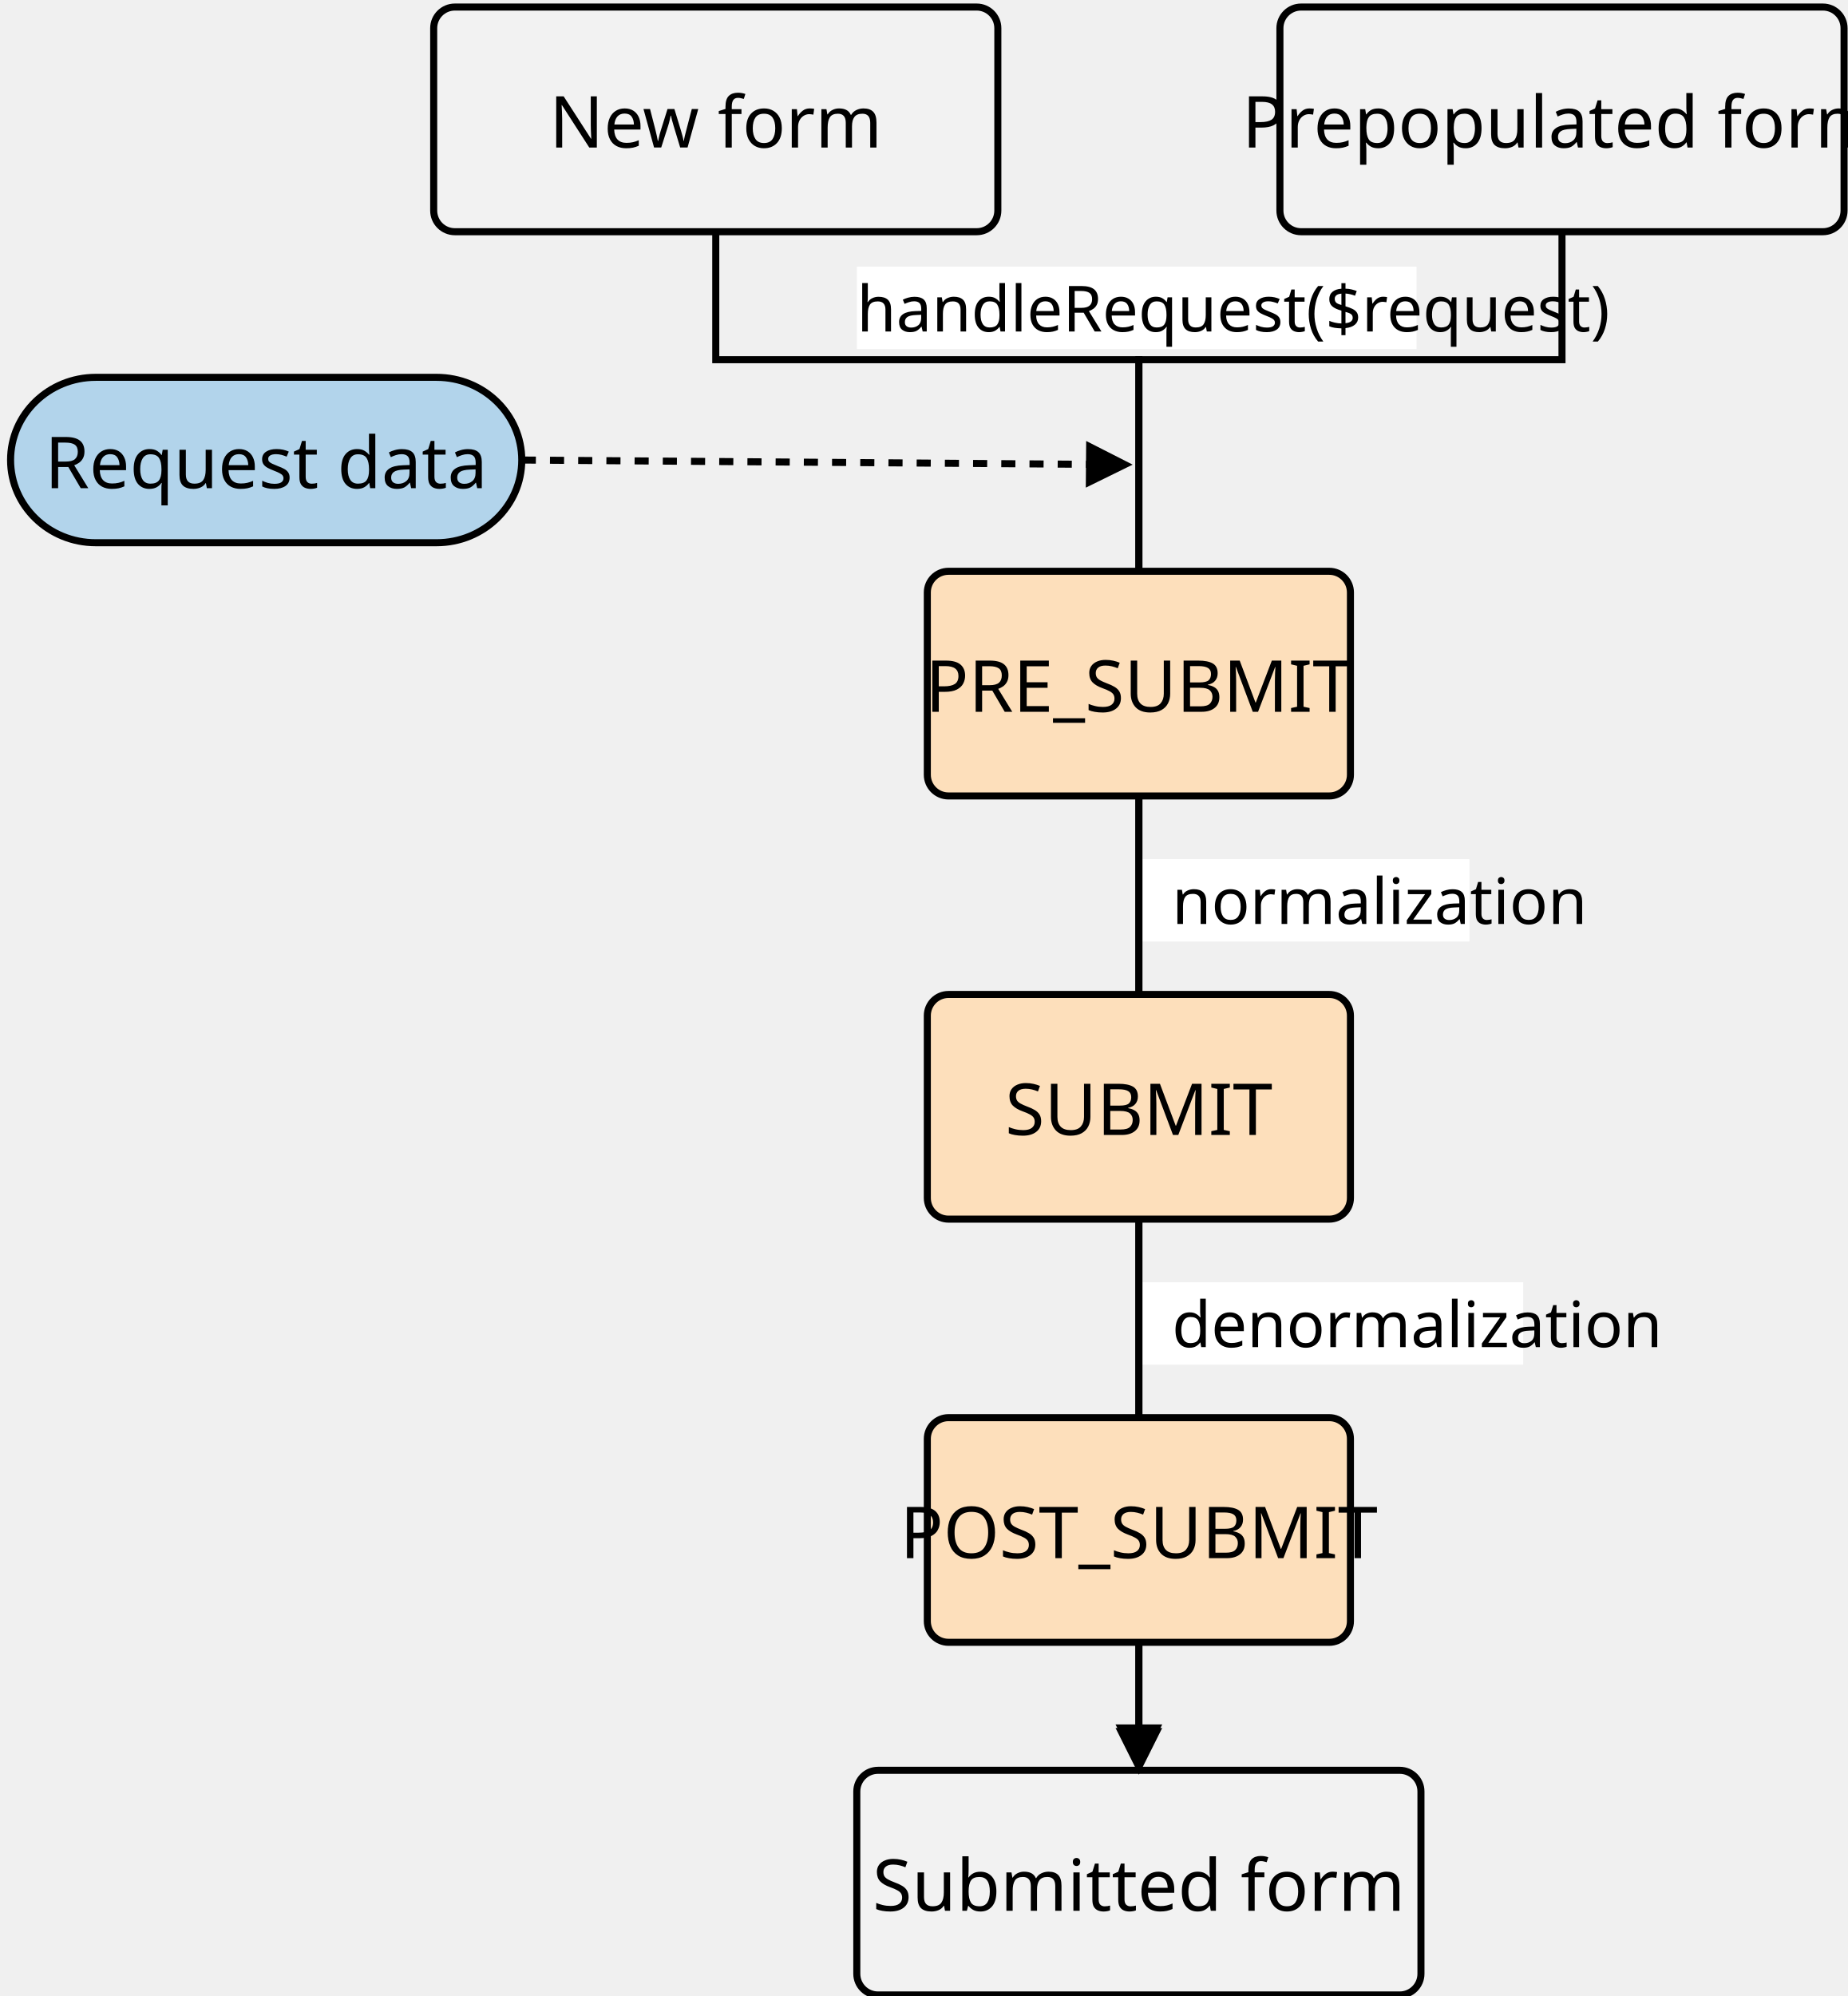
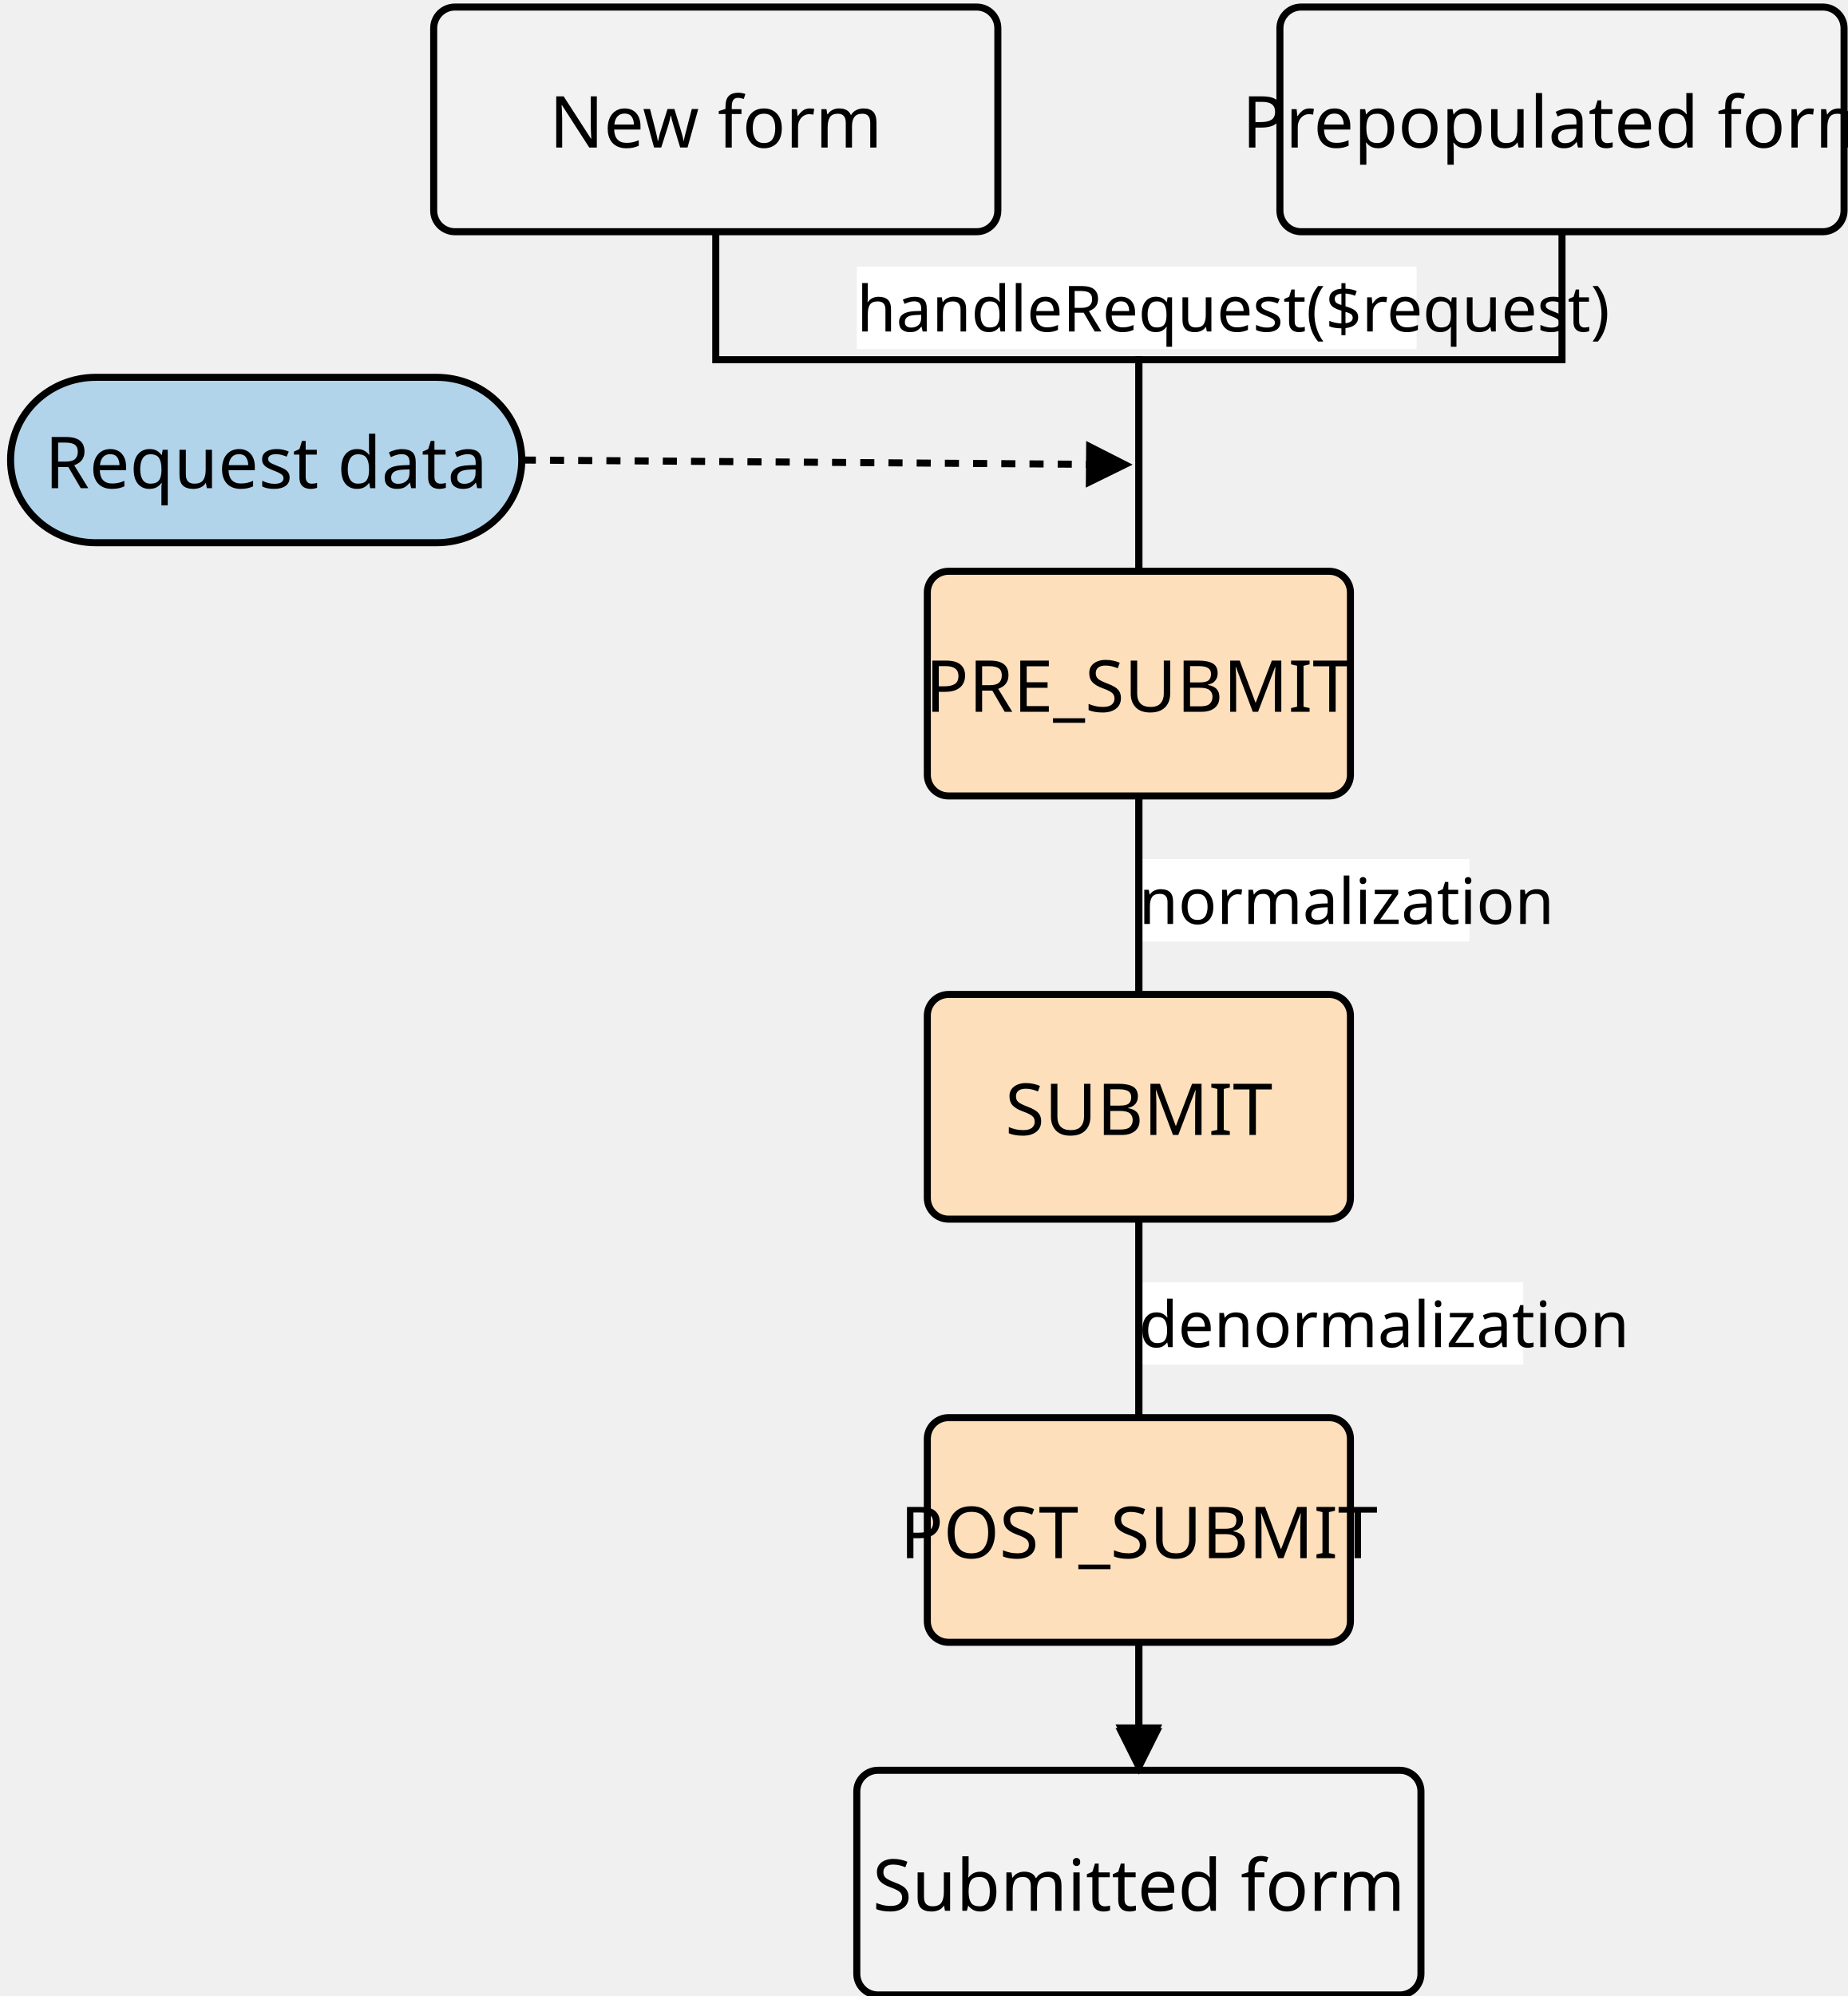
<svg xmlns="http://www.w3.org/2000/svg" width="400" viewBox="977 1538 524 566">
  <g id="submission">
    <g>
-       <rect style="fill: #ffffff; fill-opacity: 1; stroke: none" x="1300" y="1901.61" width="109" height="23.372" />
-       <text font-size="18.062" style="fill: #000000; fill-opacity: 1; stroke: none;text-anchor:start;font-family:PT Sans Narrow;font-style:normal;font-weight:normal" x="1300" y="1920">
-         <tspan xml:space="preserve" x="1300" y="1920">  denormalization</tspan>
+       <rect width="109" height="23.372" x="1300" y="1901.61" style="fill:#fff;fill-opacity:1;stroke:none" />
+       <text x="1300" y="1920" font-size="18.062" style="fill:#000;fill-opacity:1;stroke:none;text-anchor:start;font-family:PT Sans Narrow;font-style:normal;font-weight:400">
+         <tspan x="1300" y="1920" xml:space="preserve">denormalization</tspan>
      </text>
    </g>
    <g>
-       <rect style="fill: #ffffff; fill-opacity: 1; stroke: none" x="1300" y="1781.61" width="93.75" height="23.372" />
-       <text font-size="18.062" style="fill: #000000; fill-opacity: 1; stroke: none;text-anchor:start;font-family:PT Sans Narrow;font-style:normal;font-weight:normal" x="1300" y="1800">
-         <tspan xml:space="preserve" x="1300" y="1800">  normalization</tspan>
+       <rect width="93.75" height="23.372" x="1300" y="1781.61" style="fill:#fff;fill-opacity:1;stroke:none" />
+       <text x="1300" y="1800" font-size="18.062" style="fill:#000;fill-opacity:1;stroke:none;text-anchor:start;font-family:PT Sans Narrow;font-style:normal;font-weight:400">
+         <tspan x="1300" y="1800" xml:space="preserve">normalization</tspan>
      </text>
    </g>
    <g>
-       <rect style="fill: #f2f2f2; fill-opacity: 1; stroke-opacity: 1; stroke-width: 2; stroke: #000000" x="1100" y="1540" width="160" height="63.706" rx="6" ry="6" />
-       <text font-size="20.32" style="fill: #000000; fill-opacity: 1; stroke: none;text-anchor:middle;font-family:PT Sans Narrow;font-style:normal;font-weight:normal" x="1180" y="1579.84">
+       <rect width="160" height="63.706" x="1100" y="1540" rx="6" ry="6" style="fill:#f2f2f2;fill-opacity:1;stroke-opacity:1;stroke-width:2;stroke:#000" />
+       <text x="1180" y="1579.84" font-size="20.32" style="fill:#000;fill-opacity:1;stroke:none;text-anchor:middle;font-family:PT Sans Narrow;font-style:normal;font-weight:400">
        <tspan x="1180" y="1579.84">New form</tspan>
      </text>
    </g>
    <g>
-       <rect style="fill: #f2f2f2; fill-opacity: 1; stroke-opacity: 1; stroke-width: 2; stroke: #000000" x="1340" y="1540" width="160" height="63.706" rx="6" ry="6" />
-       <text font-size="20.32" style="fill: #000000; fill-opacity: 1; stroke: none;text-anchor:middle;font-family:PT Sans Narrow;font-style:normal;font-weight:normal" x="1420" y="1579.84">
+       <rect width="160" height="63.706" x="1340" y="1540" rx="6" ry="6" style="fill:#f2f2f2;fill-opacity:1;stroke-opacity:1;stroke-width:2;stroke:#000" />
+       <text x="1420" y="1579.84" font-size="20.32" style="fill:#000;fill-opacity:1;stroke:none;text-anchor:middle;font-family:PT Sans Narrow;font-style:normal;font-weight:400">
        <tspan x="1420" y="1579.84">Prepopulated form</tspan>
      </text>
    </g>
    <g>
-       <rect style="fill: #f2f2f2; fill-opacity: 1; stroke-opacity: 1; stroke-width: 2; stroke: #000000" x="1220" y="2040" width="160" height="63.706" rx="6" ry="6" />
-       <text font-size="20.32" style="fill: #000000; fill-opacity: 1; stroke: none;text-anchor:middle;font-family:PT Sans Narrow;font-style:normal;font-weight:normal" x="1300" y="2079.84">
+       <rect width="160" height="63.706" x="1220" y="2040" rx="6" ry="6" style="fill:#f2f2f2;fill-opacity:1;stroke-opacity:1;stroke-width:2;stroke:#000" />
+       <text x="1300" y="2079.84" font-size="20.32" style="fill:#000;fill-opacity:1;stroke:none;text-anchor:middle;font-family:PT Sans Narrow;font-style:normal;font-weight:400">
        <tspan x="1300" y="2079.84">Submitted form</tspan>
      </text>
    </g>
    <g>
-       <polyline style="fill: none; stroke-opacity: 1; stroke-width: 2; stroke: #000000" points="1180,1603.71 1180,1640 1300,1640 1300,2028 " />
-       <polygon style="fill: #000000; fill-opacity: 1; stroke-opacity: 1; stroke-width: 2; stroke: #000000" fill-rule="evenodd" points="1295,2028 1300,2038 1305,2028 " />
+       <polyline points="1180 1603.71 1180 1640 1300 1640 1300 2028" style="fill:none;stroke-opacity:1;stroke-width:2;stroke:#000" />
+       <polygon fill-rule="evenodd" points="1295 2028 1300 2038 1305 2028" style="fill:#000;fill-opacity:1;stroke-opacity:1;stroke-width:2;stroke:#000" />
    </g>
    <g>
-       <polyline style="fill: none; stroke-opacity: 1; stroke-width: 2; stroke: #000000" points="1420,1603.71 1420,1640 1300,1640 1300,2029 " />
-       <polygon style="fill: #000000; fill-opacity: 1; stroke-opacity: 1; stroke-width: 2; stroke: #000000" fill-rule="evenodd" points="1295,2029 1300,2039 1305,2029 " />
+       <polyline points="1420 1603.71 1420 1640 1300 1640 1300 2029" style="fill:none;stroke-opacity:1;stroke-width:2;stroke:#000" />
+       <polygon fill-rule="evenodd" points="1295 2029 1300 2039 1305 2029" style="fill:#000;fill-opacity:1;stroke-opacity:1;stroke-width:2;stroke:#000" />
    </g>
    <g>
-       <path style="fill: #b2d4eb; fill-opacity: 1; stroke-opacity: 1; stroke-width: 2; stroke: #000000" fill-rule="evenodd" d="M 1004.16 1645 L 1100.81,1645 C 1114.16,1645 1124.98,1655.5 1124.98,1668.45 C 1124.98,1681.4 1114.16,1691.9 1100.81,1691.9 L 1004.16,1691.9 C 990.818,1691.9 980,1681.4 980,1668.45 C 980,1655.5 990.818,1645 1004.16,1645z" />
-       <text font-size="20.32" style="fill: #000000; fill-opacity: 1; stroke: none;text-anchor:middle;font-family:PT Sans Narrow;font-style:normal;font-weight:normal" x="1052.49" y="1676.43">
+       <path fill-rule="evenodd" d="M 1004.16 1645 L 1100.81,1645 C 1114.16,1645 1124.98,1655.5 1124.98,1668.45 C 1124.98,1681.4 1114.16,1691.9 1100.81,1691.9 L 1004.16,1691.9 C 990.818,1691.9 980,1681.4 980,1668.45 C 980,1655.5 990.818,1645 1004.16,1645z" style="fill:#b2d4eb;fill-opacity:1;stroke-opacity:1;stroke-width:2;stroke:#000" />
+       <text x="1052.49" y="1676.43" font-size="20.32" style="fill:#000;fill-opacity:1;stroke:none;text-anchor:middle;font-family:PT Sans Narrow;font-style:normal;font-weight:400">
        <tspan x="1052.49" y="1676.43">Request data</tspan>
      </text>
    </g>
    <g>
-       <rect style="fill: #ffffff; fill-opacity: 1; stroke: none" x="1220" y="1613.61" width="158.75" height="23.372" />
-       <text font-size="18.062" style="fill: #000000; fill-opacity: 1; stroke: none;text-anchor:start;font-family:PT Sans Narrow;font-style:normal;font-weight:normal" x="1220" y="1632">
-         <tspan x="1220" y="1632">handleRequest($request) </tspan>
+       <rect width="158.75" height="23.372" x="1220" y="1613.61" style="fill:#fff;fill-opacity:1;stroke:none" />
+       <text x="1220" y="1632" font-size="18.062" style="fill:#000;fill-opacity:1;stroke:none;text-anchor:start;font-family:PT Sans Narrow;font-style:normal;font-weight:400">
+         <tspan x="1220" y="1632">handleRequest($request)</tspan>
      </text>
    </g>
    <g>
-       <line style="fill: none; stroke-opacity: 1; stroke-width: 2; stroke-dasharray: 4; stroke: #000000" x1="1124.98" y1="1668.45" x2="1286" y2="1669.67" />
-       <polygon style="fill: #000000; fill-opacity: 1; stroke-opacity: 1; stroke-width: 2; stroke: #000000" fill-rule="evenodd" points="1285.96,1674.67 1296,1669.74 1286.04,1664.67 " />
+       <line x1="1124.98" x2="1286" y1="1668.45" y2="1669.67" style="fill:none;stroke-opacity:1;stroke-width:2;stroke-dasharray:4;stroke:#000" />
+       <polygon fill-rule="evenodd" points="1285.96 1674.67 1296 1669.74 1286.04 1664.67" style="fill:#000;fill-opacity:1;stroke-opacity:1;stroke-width:2;stroke:#000" />
    </g>
    <g>
-       <rect style="fill: #fddfbb; fill-opacity: 1; stroke-opacity: 1; stroke-width: 2; stroke: #000000" x="1240" y="1700" width="120" height="63.706" rx="6" ry="6" />
-       <text font-size="20.32" style="fill: #000000; fill-opacity: 1; stroke: none;text-anchor:middle;font-family:PT Sans Narrow;font-style:normal;font-weight:normal" x="1300" y="1739.84">
+       <rect width="120" height="63.706" x="1240" y="1700" rx="6" ry="6" style="fill:#fddfbb;fill-opacity:1;stroke-opacity:1;stroke-width:2;stroke:#000" />
+       <text x="1300" y="1739.84" font-size="20.32" style="fill:#000;fill-opacity:1;stroke:none;text-anchor:middle;font-family:PT Sans Narrow;font-style:normal;font-weight:400">
        <tspan x="1300" y="1739.84">PRE_SUBMIT</tspan>
      </text>
    </g>
    <g>
-       <rect style="fill: #fddfbb; fill-opacity: 1; stroke-opacity: 1; stroke-width: 2; stroke: #000000" x="1240" y="1820" width="120" height="63.706" rx="6" ry="6" />
-       <text font-size="20.32" style="fill: #000000; fill-opacity: 1; stroke: none;text-anchor:middle;font-family:PT Sans Narrow;font-style:normal;font-weight:normal" x="1300" y="1859.84">
+       <rect width="120" height="63.706" x="1240" y="1820" rx="6" ry="6" style="fill:#fddfbb;fill-opacity:1;stroke-opacity:1;stroke-width:2;stroke:#000" />
+       <text x="1300" y="1859.84" font-size="20.32" style="fill:#000;fill-opacity:1;stroke:none;text-anchor:middle;font-family:PT Sans Narrow;font-style:normal;font-weight:400">
        <tspan x="1300" y="1859.84">SUBMIT</tspan>
      </text>
    </g>
    <g>
-       <rect style="fill: #fddfbb; fill-opacity: 1; stroke-opacity: 1; stroke-width: 2; stroke: #000000" x="1240" y="1940" width="120" height="63.706" rx="6" ry="6" />
-       <text font-size="20.32" style="fill: #000000; fill-opacity: 1; stroke: none;text-anchor:middle;font-family:PT Sans Narrow;font-style:normal;font-weight:normal" x="1300" y="1979.84">
+       <rect width="120" height="63.706" x="1240" y="1940" rx="6" ry="6" style="fill:#fddfbb;fill-opacity:1;stroke-opacity:1;stroke-width:2;stroke:#000" />
+       <text x="1300" y="1979.84" font-size="20.32" style="fill:#000;fill-opacity:1;stroke:none;text-anchor:middle;font-family:PT Sans Narrow;font-style:normal;font-weight:400">
        <tspan x="1300" y="1979.84">POST_SUBMIT</tspan>
      </text>
    </g>
  </g>
</svg>
